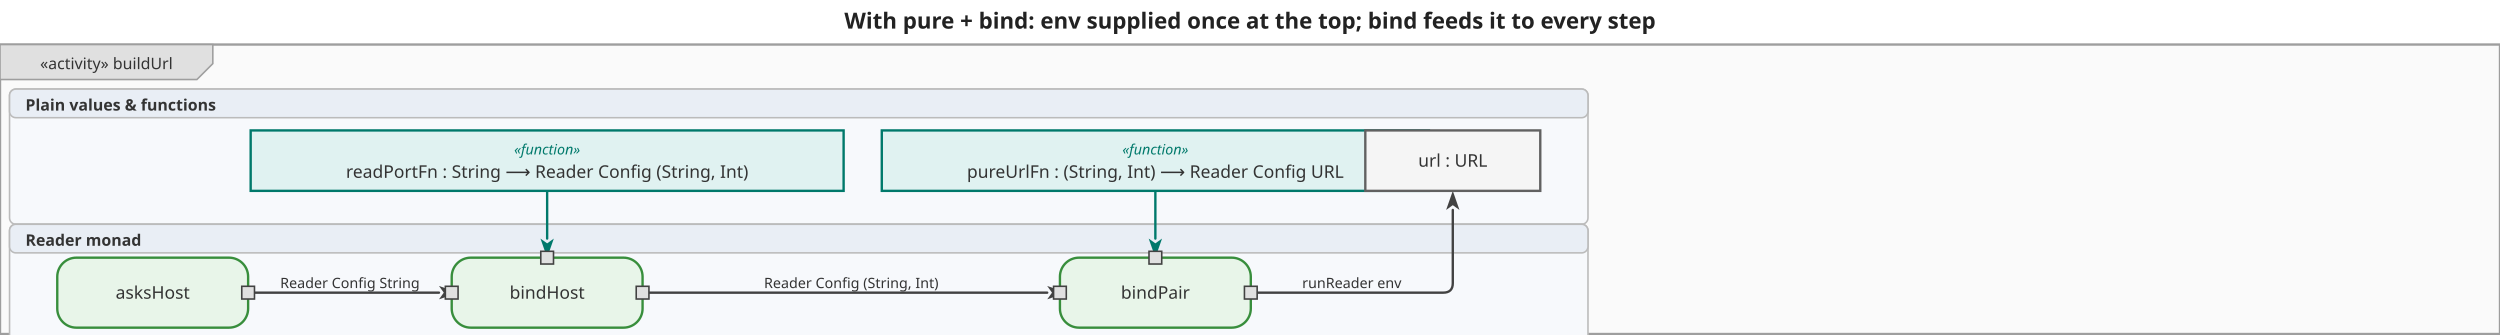
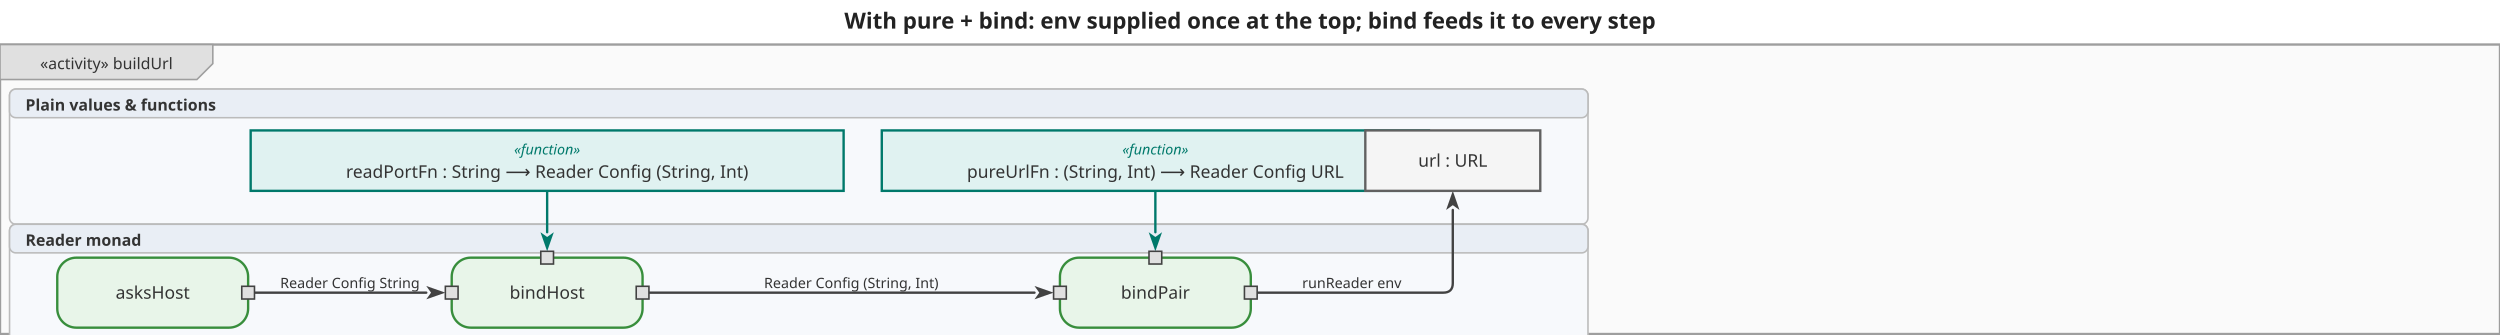
<svg xmlns="http://www.w3.org/2000/svg" viewBox="0 0 1571.8 210" width="1571.8" height="210">
  <defs>
    <marker id="arrowFilled" viewBox="0 0 10 10" refX="0" refY="5" markerWidth="8" markerHeight="8" orient="auto-start-reverse">
      <path d="M0,1.5 L10,5 L0,8.5 L2.5,5 Z" fill="#424242" />
    </marker>
    <marker id="arrowOpen" viewBox="0 0 10 10" refX="0" refY="5" markerWidth="8" markerHeight="8" orient="auto-start-reverse">
      <path d="M0,1.5 L10,5 L0,8.5" fill="none" stroke="#424242" stroke-width="1.25" />
    </marker>
    <marker id="arrowHof" viewBox="0 0 10 10" refX="0" refY="5" markerWidth="8" markerHeight="8" orient="auto-start-reverse">
      <path d="M0,1.5 L10,5 L0,8.5 L2.5,5 Z" fill="#00796b" />
    </marker>
  </defs>
  <rect width="1571.8" height="210" fill="white" />
  <text x="785.9" y="18" text-anchor="middle" font-size="14" font-weight="bold" font-family="sans-serif" fill="#222">With pure + bind: env supplied once at the top; bind feeds it to every step</text>
  <g transform="translate(0,28) scale(1)">
    <rect x="0" y="0" width="1571.8" height="182" fill="#fafafa" stroke="#9e9e9e" stroke-width="1.5" />
    <g class="diagram-frame-tab tab-activity">
      <path d="M0,0 L133.8,0 L133.8,12 L123.8,22 L0,22 Z" fill="#e0e0e0" stroke="#9e9e9e" stroke-width="1" />
      <text x="66.9" y="12" text-anchor="middle" font-size="10" font-family="sans-serif" dominant-baseline="middle" fill="#333">«activity» buildUrl</text>
    </g>
    <g class="swimlane lane-plain">
      <rect x="6" y="28" width="992.4" height="85" fill="#f7f9fc" stroke="#bbbbbb" stroke-width="1" rx="4" ry="4" />
      <rect x="6" y="28" width="992.4" height="18" fill="#e9eef5" stroke="#bbbbbb" stroke-width="1" rx="4" ry="4" />
      <text x="16" y="38" text-anchor="start" font-size="10" font-weight="bold" font-family="sans-serif" dominant-baseline="middle" fill="#333">Plain values &amp; functions</text>
    </g>
    <g class="swimlane lane-monad">
      <rect x="6" y="113" width="992.4" height="77" fill="#f7f9fc" stroke="#bbbbbb" stroke-width="1" rx="4" ry="4" />
      <rect x="6" y="113" width="992.4" height="18" fill="#e9eef5" stroke="#bbbbbb" stroke-width="1" rx="4" ry="4" />
      <text x="16" y="123" text-anchor="start" font-size="10" font-weight="bold" font-family="sans-serif" dominant-baseline="middle" fill="#333">Reader monad</text>
    </g>
    <g class="edge">
-       <path d="M152.0,156.0 L276.0,156.0" fill="none" stroke="#424242" stroke-width="1.5" stroke-linejoin="round" stroke-linecap="round" marker-end="url(#arrowFilled)" />
+       <path d="M156.0,156.0 L268.0,156.0" fill="none" stroke="#424242" stroke-width="1.5" stroke-linejoin="round" stroke-linecap="round" marker-end="url(#arrowFilled)" />
      <text x="220" y="150" text-anchor="middle" dominant-baseline="middle" font-size="9" font-family="sans-serif" fill="#333">Reader Config String</text>
    </g>
    <g class="edge">
-       <path d="M400.0,156.0 L658.4,156.0" fill="none" stroke="#424242" stroke-width="1.5" stroke-linejoin="round" stroke-linecap="round" marker-end="url(#arrowFilled)" />
+       <path d="M404.0,156.0 L650.4,156.0" fill="none" stroke="#424242" stroke-width="1.5" stroke-linejoin="round" stroke-linecap="round" marker-end="url(#arrowFilled)" />
      <text x="535.2" y="150" text-anchor="middle" dominant-baseline="middle" font-size="9" font-family="sans-serif" fill="#333">Reader Config (String, Int)</text>
    </g>
    <g class="edge">
      <path d="M782.4,156.0 L907.4,156.0 Q913.4,156.0 913.4,150.0 L913.4,104.0" fill="none" stroke="#424242" stroke-width="1.5" stroke-linejoin="round" stroke-linecap="round" marker-end="url(#arrowFilled)" />
      <text x="849.9" y="150" text-anchor="middle" dominant-baseline="middle" font-size="9" font-family="sans-serif" fill="#333">runReader env</text>
    </g>
    <g class="edge hof-edge">
-       <path d="M344.0,92.0 L344.0,122.0" fill="none" stroke="#00796b" stroke-width="1.5" stroke-linejoin="round" stroke-linecap="round" marker-end="url(#arrowHof)" />
+       <path d="M344.0,92.0 L344.0,118.0" fill="none" stroke="#00796b" stroke-width="1.5" stroke-linejoin="round" stroke-linecap="round" marker-end="url(#arrowHof)" />
    </g>
    <g class="edge hof-edge">
-       <path d="M726.4,92.0 L726.4,122.0" fill="none" stroke="#00796b" stroke-width="1.5" stroke-linejoin="round" stroke-linecap="round" marker-end="url(#arrowHof)" />
+       <path d="M726.4,92.0 L726.4,118.0" fill="none" stroke="#00796b" stroke-width="1.5" stroke-linejoin="round" stroke-linecap="round" marker-end="url(#arrowHof)" />
    </g>
    <g class="action-node">
      <rect x="36" y="134" width="120" height="44" rx="12" fill="#e8f5e9" stroke="#388e3c" stroke-width="1.5" />
      <text class="action-label" x="96" y="156" text-anchor="middle" font-size="11" font-family="sans-serif" dominant-baseline="middle" fill="#333">asksHost</text>
      <g class="pin pin-out">
        <rect x="152" y="152" width="8" height="8" fill="#e0e0e0" stroke="#424242" stroke-width="1" />
      </g>
    </g>
    <g class="action-node">
      <rect x="284" y="134" width="120" height="44" rx="12" fill="#e8f5e9" stroke="#388e3c" stroke-width="1.5" />
      <text class="action-label" x="344" y="156" text-anchor="middle" font-size="11" font-family="sans-serif" dominant-baseline="middle" fill="#333">bindHost</text>
      <g class="pin pin-in">
        <rect x="280" y="152" width="8" height="8" fill="#e0e0e0" stroke="#424242" stroke-width="1" />
      </g>
      <g class="pin pin-in">
        <rect x="340" y="130" width="8" height="8" fill="#e0e0e0" stroke="#424242" stroke-width="1" />
      </g>
      <g class="pin pin-out">
        <rect x="400" y="152" width="8" height="8" fill="#e0e0e0" stroke="#424242" stroke-width="1" />
      </g>
    </g>
    <g class="action-node">
      <rect x="666.4" y="134" width="120" height="44" rx="12" fill="#e8f5e9" stroke="#388e3c" stroke-width="1.5" />
      <text class="action-label" x="726.4" y="156" text-anchor="middle" font-size="11" font-family="sans-serif" dominant-baseline="middle" fill="#333">bindPair</text>
      <g class="pin pin-in">
        <rect x="662.4" y="152" width="8" height="8" fill="#e0e0e0" stroke="#424242" stroke-width="1" />
      </g>
      <g class="pin pin-in">
        <rect x="722.4" y="130" width="8" height="8" fill="#e0e0e0" stroke="#424242" stroke-width="1" />
      </g>
      <g class="pin pin-out">
        <rect x="782.4" y="152" width="8" height="8" fill="#e0e0e0" stroke="#424242" stroke-width="1" />
      </g>
    </g>
    <g class="object-node hof">
      <rect x="157.6" y="54" width="372.8" height="38" fill="#e0f2f1" stroke="#00796b" stroke-width="1.5" />
      <text x="344" y="66" text-anchor="middle" font-size="9" font-style="italic" font-family="sans-serif" dominant-baseline="middle" fill="#00796b">«function»</text>
      <text x="344" y="80" text-anchor="middle" font-size="11" font-family="sans-serif" dominant-baseline="middle" fill="#333">readPortFn : String ⟶ Reader Config (String, Int)</text>
    </g>
    <g class="object-node hof">
      <rect x="554.4" y="54" width="344" height="38" fill="#e0f2f1" stroke="#00796b" stroke-width="1.5" />
      <text x="726.4" y="66" text-anchor="middle" font-size="9" font-style="italic" font-family="sans-serif" dominant-baseline="middle" fill="#00796b">«function»</text>
      <text x="726.4" y="80" text-anchor="middle" font-size="11" font-family="sans-serif" dominant-baseline="middle" fill="#333">pureUrlFn : (String, Int) ⟶ Reader Config URL</text>
    </g>
    <g class="object-node">
      <rect x="858.4" y="54" width="110" height="38" fill="#f5f5f5" stroke="#616161" stroke-width="1.5" />
      <text x="913.4" y="73" text-anchor="middle" font-size="11" font-family="sans-serif" dominant-baseline="middle" fill="#333">url : URL</text>
    </g>
  </g>
</svg>
